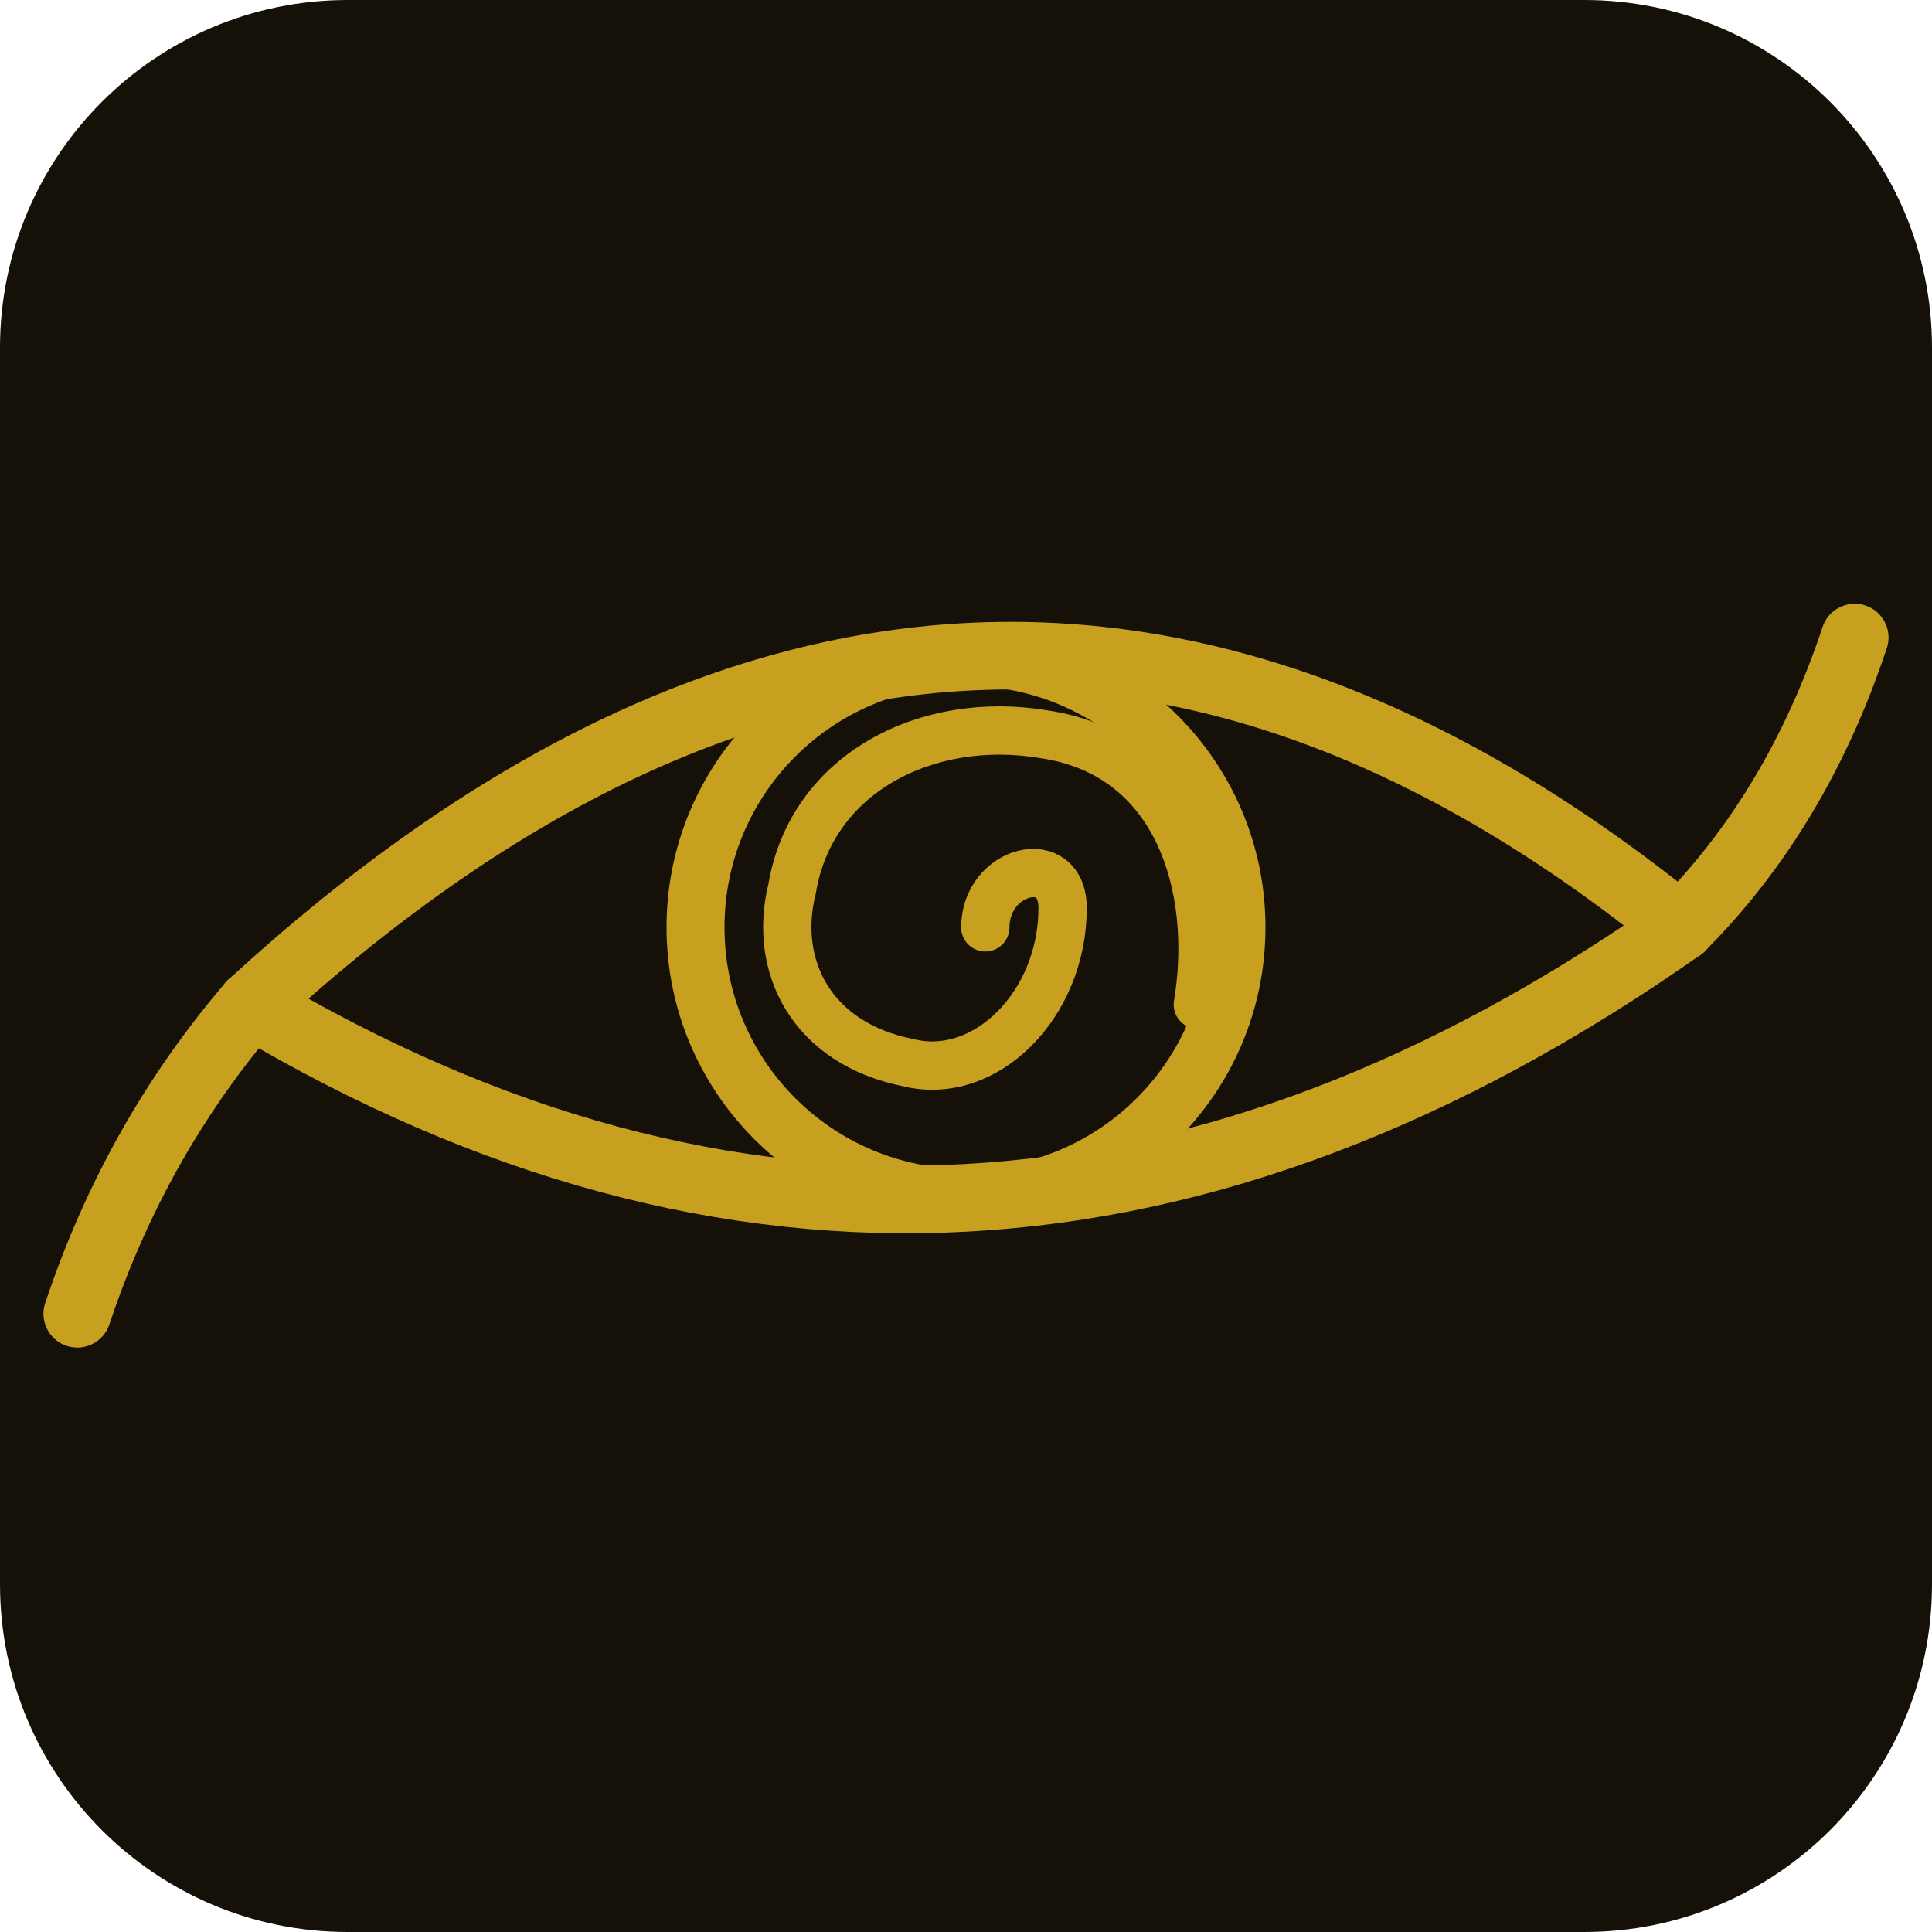
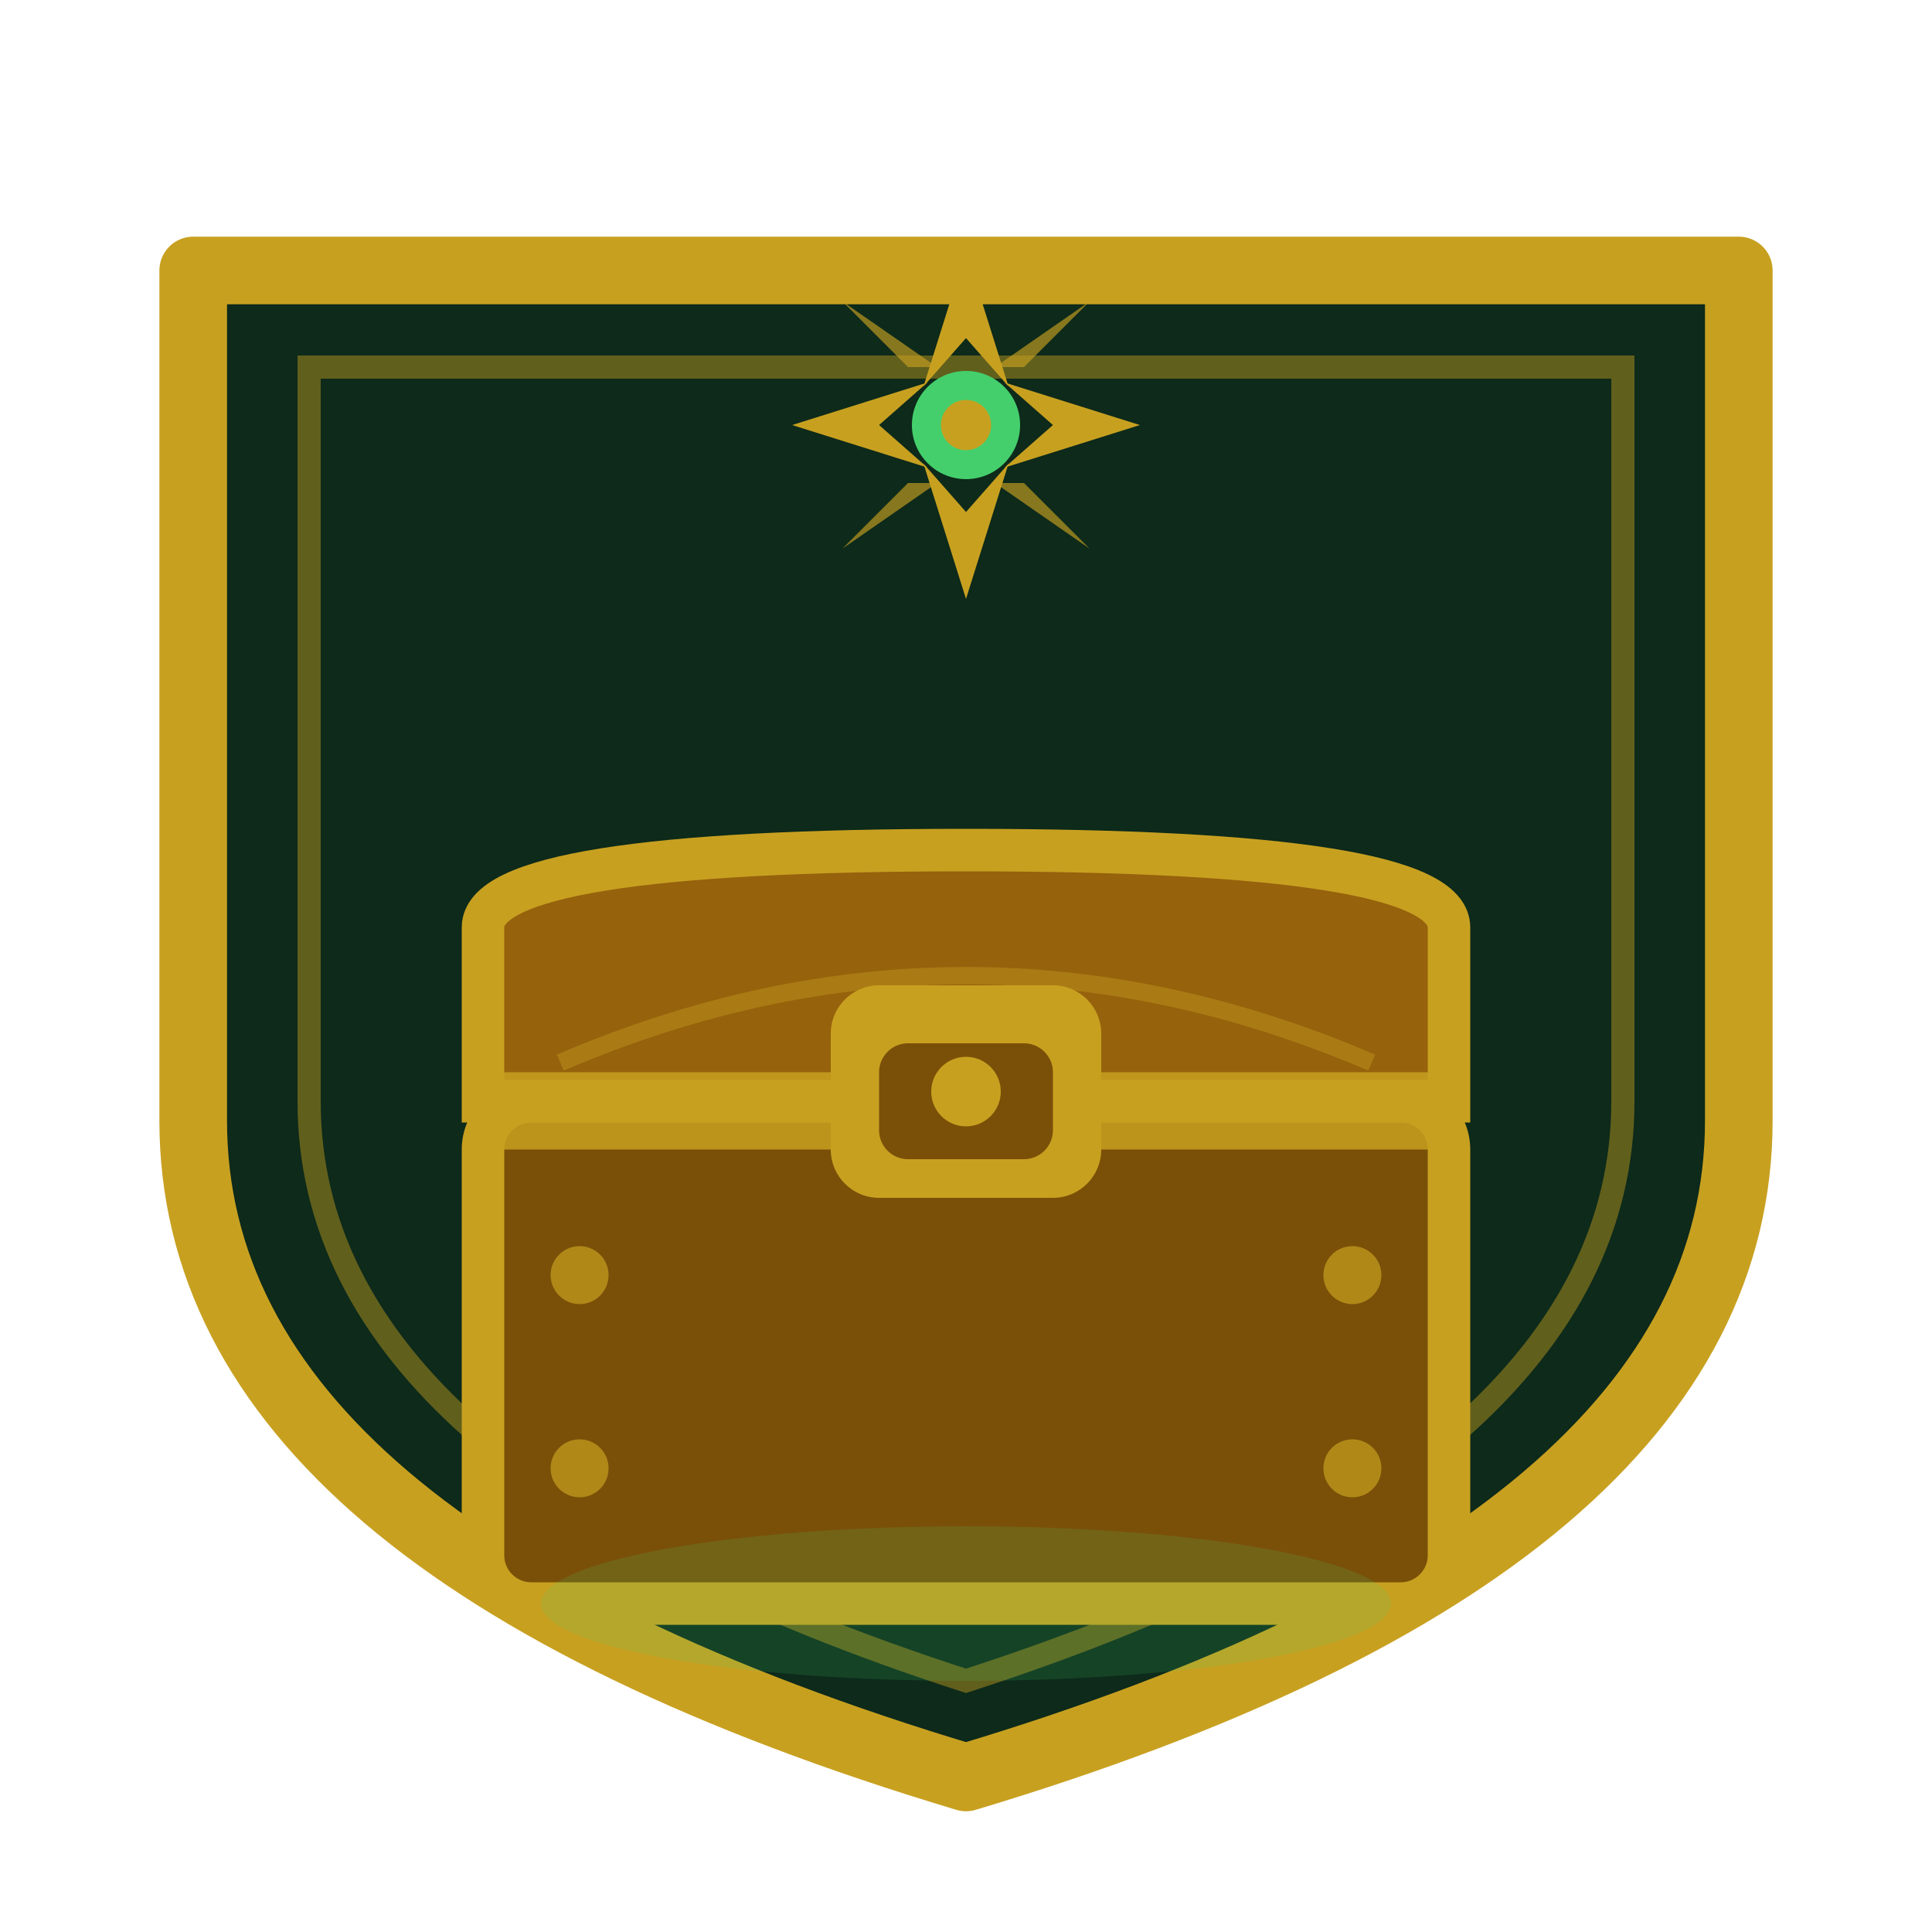
<svg xmlns="http://www.w3.org/2000/svg" viewBox="0 0 100 100" fill="none">
-   <rect width="100" height="100" rx="18" fill="#151008" />
-   <path d="M13,52 Q50,18 87,48" stroke="#C8A020" stroke-width="3.5" stroke-linecap="round" />
-   <path d="M13,52 Q50,74 87,48" stroke="#C8A020" stroke-width="3.5" stroke-linecap="round" />
-   <path d="M13,52 Q7,59 4,68" stroke="#C8A020" stroke-width="3.5" stroke-linecap="round" />
-   <path d="M87,48 Q93,42 96,33" stroke="#C8A020" stroke-width="3.5" stroke-linecap="round" />
-   <circle cx="50" cy="48" r="14" stroke="#C8A020" stroke-width="3" />
-   <path d="M51,48 C51,45 55,44 55,47 C55,52 51,56 47,55 C42,54 40,50 41,46 C42,40 48,37 54,38 C61,39 63,46 62,52" stroke="#C8A020" stroke-width="2.5" stroke-linecap="round" />
+   <path d="M10,14 L90,14 L90,58 Q90,80 50,92 Q10,80 10,58 Z" fill="#0d2a1a" stroke="#C8A020" stroke-width="3.5" stroke-linejoin="round" />
+   <path d="M16,19 L84,19 L84,57 Q84,76 50,87 Q16,76 16,57 Z" fill="none" stroke="#C8A020" stroke-width="1.2" opacity="0.45" />
+   <g transform="translate(50,22)">
+     <polygon points="0,-9 2.2,-2 0,-4.5 -2.2,-2" fill="#C8A020" />
+     <polygon points="0,9 2.2,2 0,4.5 -2.2,2" fill="#C8A020" />
+     <polygon points="-9,0 -2,-2.2 -4.5,0 -2,2.2" fill="#C8A020" />
+     <polygon points="9,0 2,-2.2 4.5,0 2,2.2" fill="#C8A020" />
+     <polygon points="-6.4,-6.4 -1.5,-1.5 -3,-3 -1.5,-3" fill="#C8A020" opacity="0.65" />
+     <polygon points="6.4,-6.4 1.5,-1.5 3,-3 1.5,-3" fill="#C8A020" opacity="0.65" />
+     <polygon points="-6.4,6.4 -1.5,1.5 -3,3 -1.5,3" fill="#C8A020" opacity="0.65" />
+     <polygon points="6.4,6.4 1.5,1.5 3,3 1.5,3" fill="#C8A020" opacity="0.65" />
+     <circle cx="0" cy="0" r="2.8" fill="#44cf6c" />
+     <circle cx="0" cy="0" r="1.3" fill="#C8A020" />
+   </g>
+   <rect x="25" y="57" width="50" height="26" rx="2.5" fill="#7a5008" stroke="#C8A020" stroke-width="2.2" />
+   <path d="M25,57 L25,48 Q25,44 50,44 Q75,44 75,48 L75,57 Z" fill="#96620c" stroke="#C8A020" stroke-width="2.2" />
+   <path d="M29,55 Q50,46 71,55" stroke="#C8A020" stroke-width="0.9" fill="none" opacity="0.4" />
+   <rect x="25" y="55.5" width="50" height="4" fill="#C8A020" opacity="0.85" />
+   <rect x="43" y="51" width="14" height="11" rx="2.5" fill="#C8A020" />
+   <rect x="45.5" y="54" width="9" height="6" rx="1.5" fill="#7a5008" />
+   <circle cx="50" cy="56.5" r="1.8" fill="#C8A020" />
+   <circle cx="30" cy="66" r="1.5" fill="#C8A020" opacity="0.7" />
+   <circle cx="70" cy="66" r="1.5" fill="#C8A020" opacity="0.7" />
+   <circle cx="30" cy="76" r="1.5" fill="#C8A020" opacity="0.7" />
+   <circle cx="70" cy="76" r="1.5" fill="#C8A020" opacity="0.7" />
+   <ellipse cx="50" cy="83" rx="22" ry="4" fill="#44cf6c" opacity="0.15" />
</svg>
